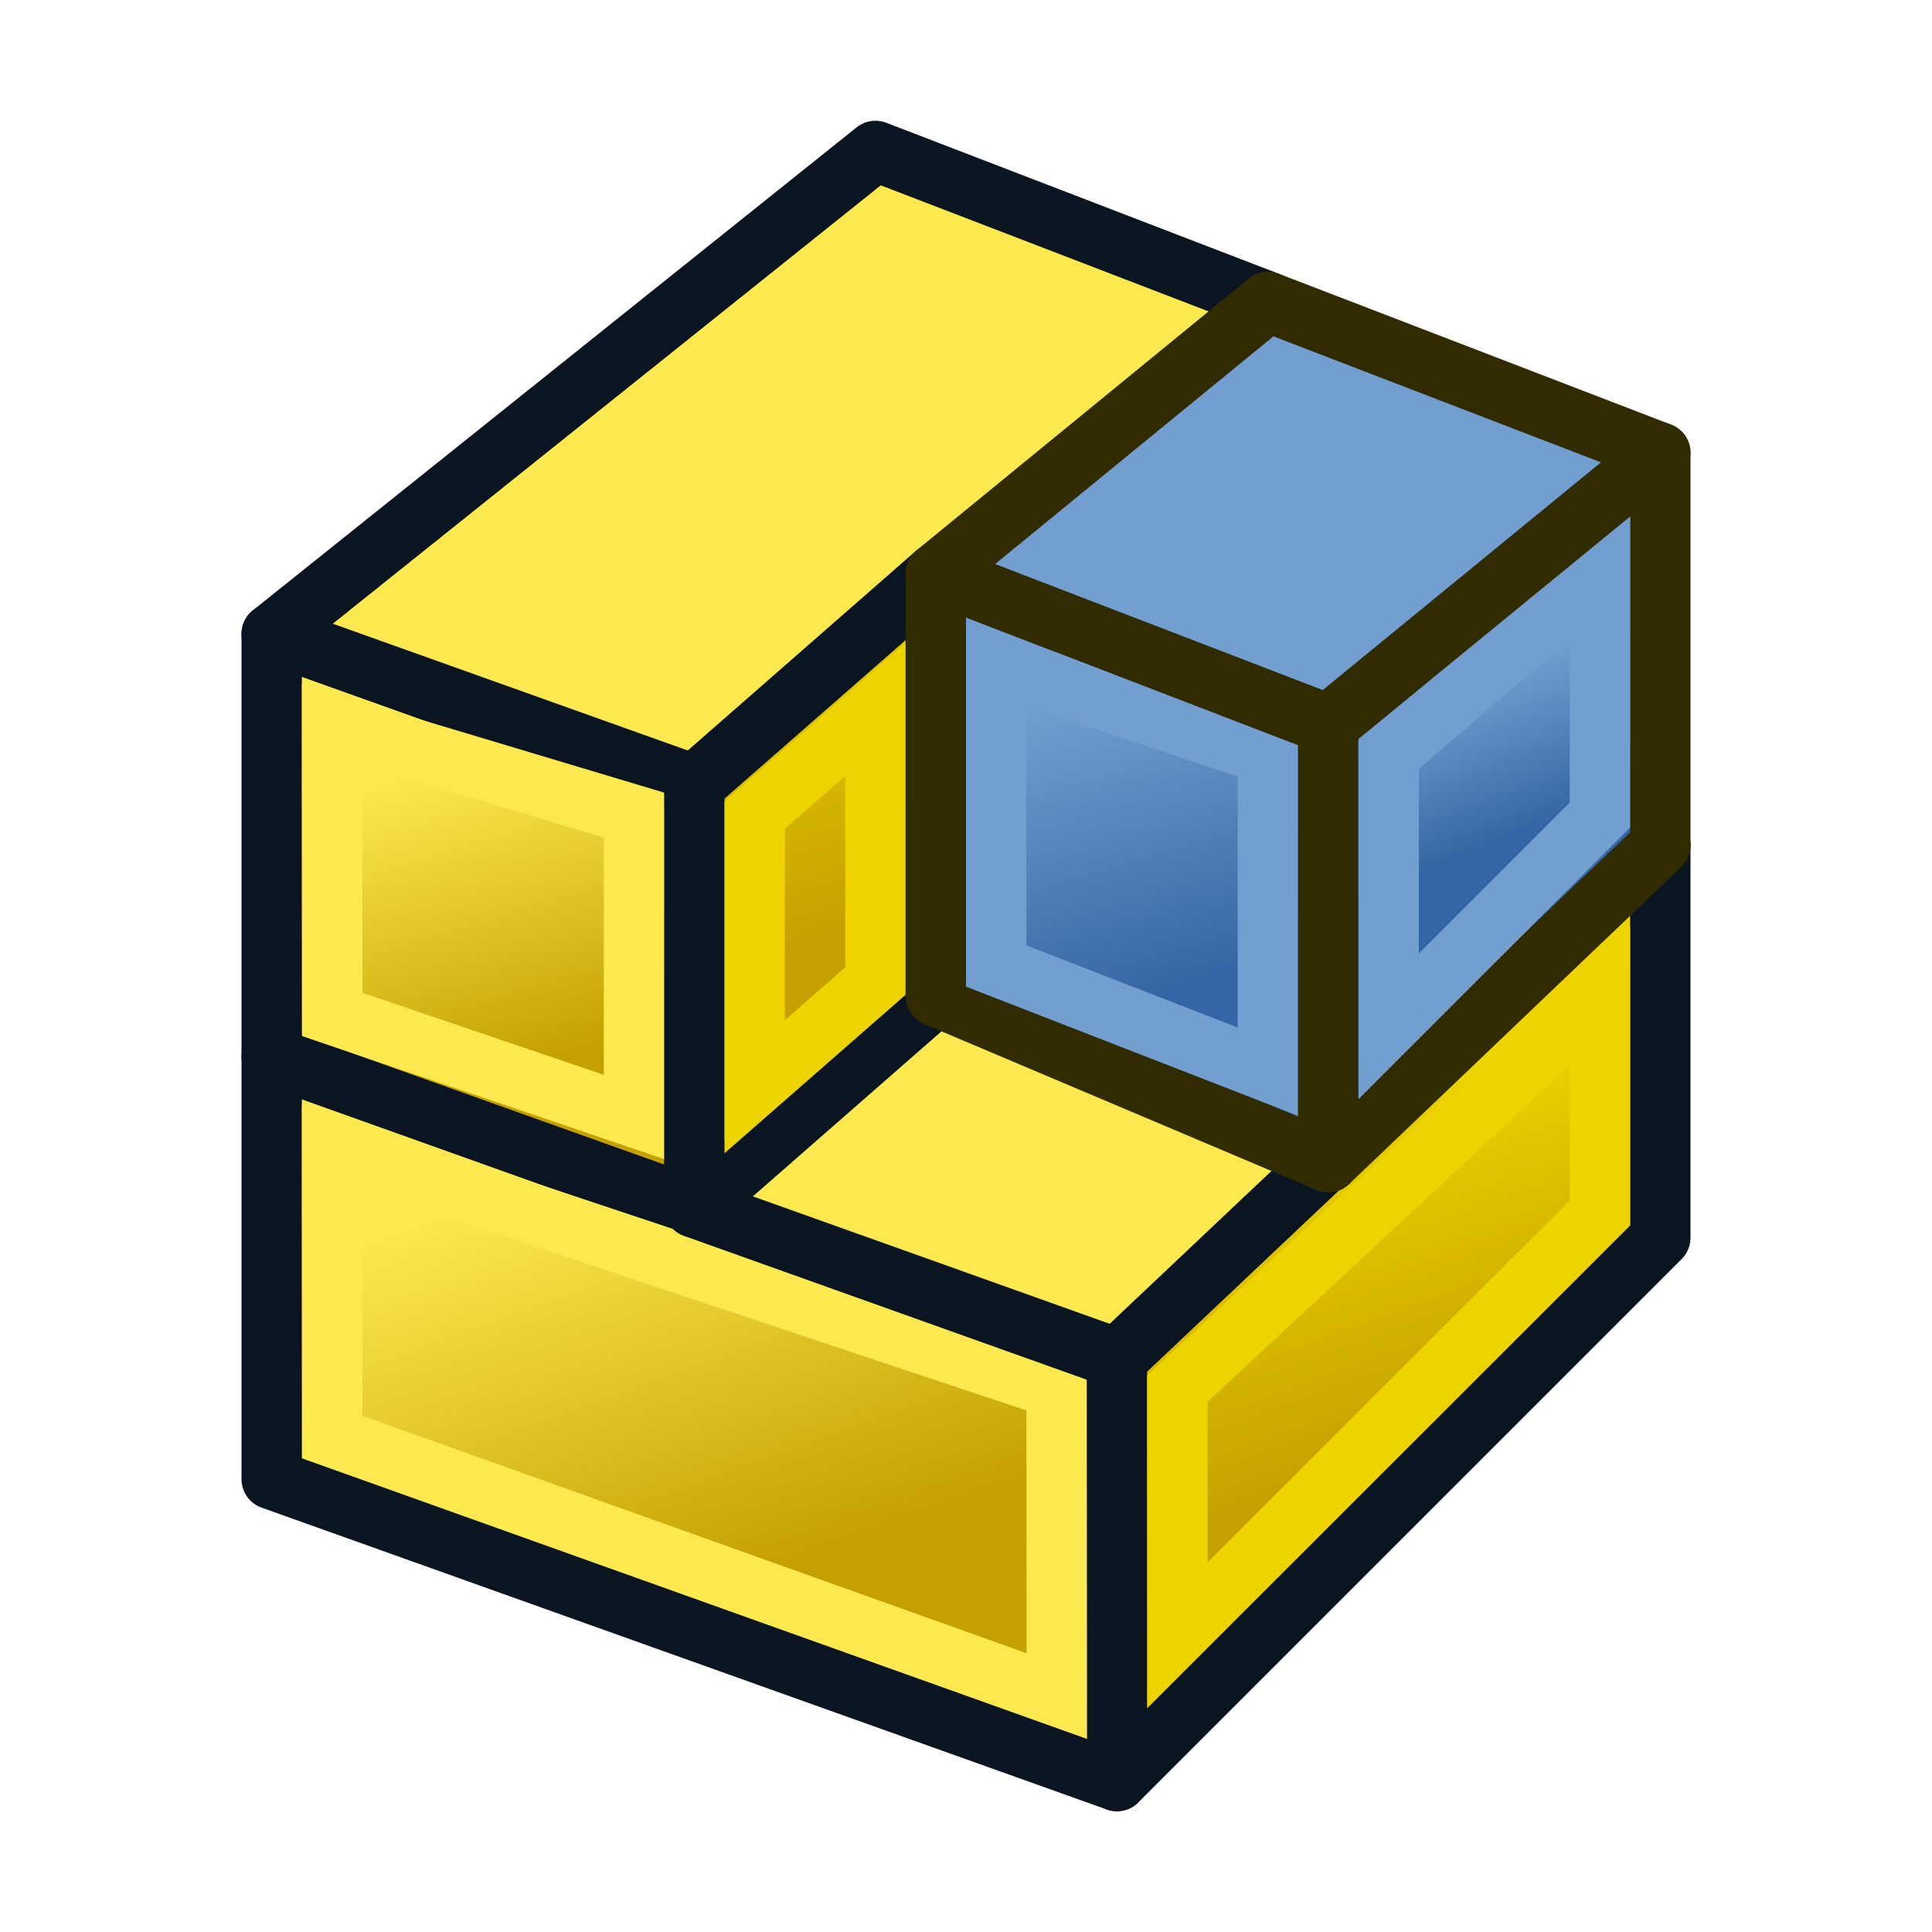
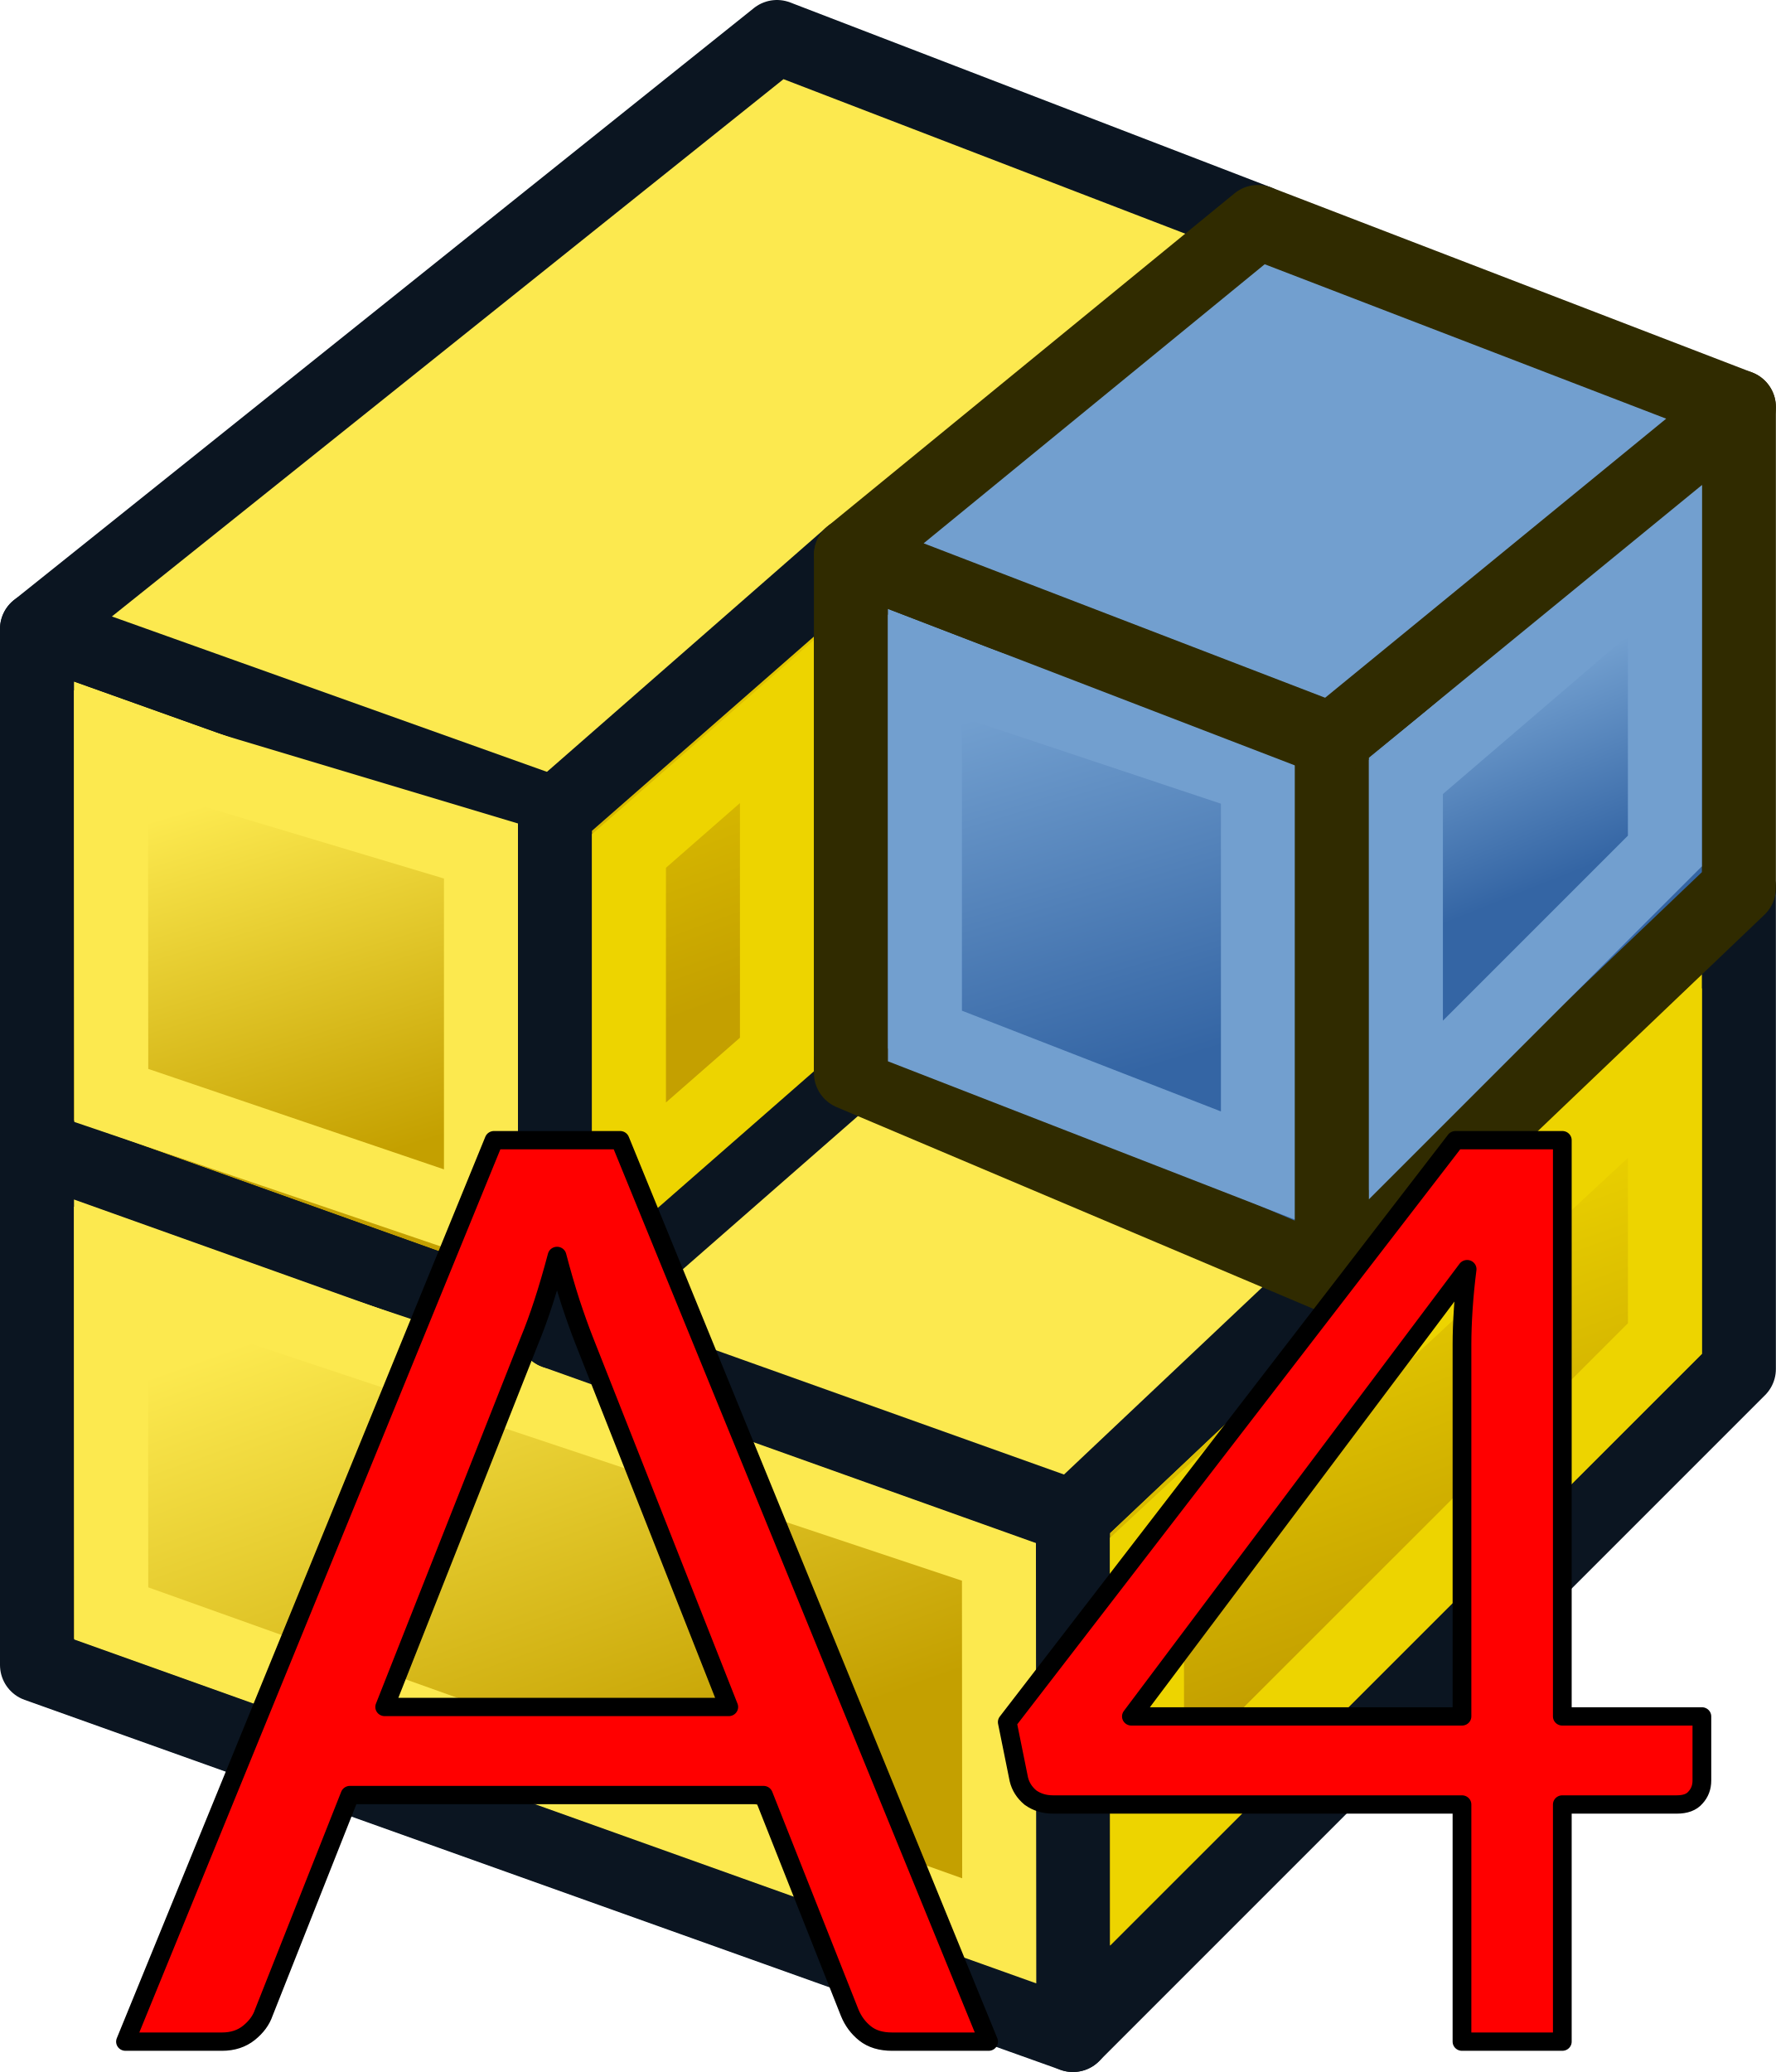
- <svg xmlns="http://www.w3.org/2000/svg" xmlns:xlink="http://www.w3.org/1999/xlink" width="64" height="64" id="svg3559" version="1.1" viewBox="0 0 64 64">
+ <svg xmlns="http://www.w3.org/2000/svg" xmlns:xlink="http://www.w3.org/1999/xlink" width="48" height="56" id="svg3559" version="1.1" viewBox="0 0 48 56">
  <defs id="defs3561">
+     <linearGradient id="swatch1">
+       <stop style="stop-color:#ff0000;stop-opacity:1;" offset="0" id="stop1" />
+     </linearGradient>
    <linearGradient id="linearGradient4383-1">
      <stop id="stop69725" offset="0" style="stop-color:#c4a000;stop-opacity:1" />
      <stop id="stop69727" offset="1" style="stop-color:#fce94f;stop-opacity:1" />
    </linearGradient>
    <linearGradient id="linearGradient4383">
      <stop style="stop-color:#3465a4;stop-opacity:1" offset="0" id="stop4385" />
      <stop style="stop-color:#729fcf;stop-opacity:1" offset="1" id="stop4387" />
    </linearGradient>
    <linearGradient xlink:href="#linearGradient4383-1" id="linearGradient4389" x1="20.244" y1="37.588" x2="17.244" y2="27.588" gradientUnits="userSpaceOnUse" gradientTransform="translate(-1.243533,-2.588112)" />
    <linearGradient xlink:href="#linearGradient73208" id="linearGradient4399" x1="48.714" y1="45.586" x2="44.714" y2="34.586" gradientUnits="userSpaceOnUse" gradientTransform="translate(1.285649,1.414214)" />
-     <linearGradient xlink:href="#linearGradient4383-3" id="linearGradient4389-0" x1="27.244" y1="54.588" x2="21.244" y2="30.588" gradientUnits="userSpaceOnUse" gradientTransform="translate(-1.243533,-2.588112)" />
-     <linearGradient id="linearGradient4383-3">
-       <stop style="stop-color:#3465a4;stop-opacity:1" offset="0" id="stop4385-1" />
-       <stop style="stop-color:#729fcf;stop-opacity:1" offset="1" id="stop4387-2" />
-     </linearGradient>
-     <linearGradient xlink:href="#linearGradient4393-9" id="linearGradient4399-7" x1="48.714" y1="45.586" x2="40.714" y2="24.586" gradientUnits="userSpaceOnUse" gradientTransform="translate(1.285649,1.414214)" />
-     <linearGradient id="linearGradient4393-9">
-       <stop style="stop-color:#204a87;stop-opacity:1" offset="0" id="stop4395-8" />
-       <stop style="stop-color:#3465a4;stop-opacity:1" offset="1" id="stop4397-1" />
-     </linearGradient>
    <linearGradient xlink:href="#linearGradient73208" id="linearGradient69042" gradientUnits="userSpaceOnUse" gradientTransform="translate(-12.71435,-17.58579)" x1="48.714" y1="45.586" x2="44.714" y2="34.586" />
    <linearGradient xlink:href="#linearGradient4383-1" id="linearGradient69056" gradientUnits="userSpaceOnUse" gradientTransform="translate(-1.243533,-2.588112)" x1="27.244" y1="54.588" x2="22.244" y2="40.588" />
    <linearGradient xlink:href="#linearGradient4383" id="linearGradient69709" gradientUnits="userSpaceOnUse" gradientTransform="translate(21.75647,-5.588112)" x1="20.244" y1="37.588" x2="17.244" y2="27.588" />
    <linearGradient xlink:href="#linearGradient4383" id="linearGradient69717" gradientUnits="userSpaceOnUse" gradientTransform="translate(1.285649,1.414214)" x1="50.714" y1="25.586" x2="48.714" y2="20.586" />
    <linearGradient id="linearGradient73208">
      <stop style="stop-color:#c4a000;stop-opacity:1" offset="0" id="stop73210" />
      <stop style="stop-color:#edd400;stop-opacity:1" offset="1" id="stop73212" />
    </linearGradient>
+     <linearGradient xlink:href="#swatch1" id="linearGradient4" gradientUnits="userSpaceOnUse" x1="15.192" y1="48.048" x2="35.8" y2="48.048" />
  </defs>
-   <g id="layer1" style="display:inline">
-     <path id="path69052" d="m 9,35 0,-14 14,5 0,14 z" style="fill:url(#linearGradient4389);fill-opacity:1.0;fill-rule:nonzero;stroke:#0b1521;stroke-width:2;stroke-linejoin:round;stroke-miterlimit:4;stroke-dasharray:none" />
-     <path style="fill:url(#linearGradient69056);fill-opacity:1.0;fill-rule:nonzero;stroke:#0b1521;stroke-width:2;stroke-linejoin:round;stroke-miterlimit:4;stroke-dasharray:none" d="M 9,49 9,35 37,45 37,59 Z" id="path4381" />
-     <path style="fill:url(#linearGradient4399);fill-opacity:1.0;fill-rule:nonzero;stroke:#0b1521;stroke-width:2;stroke-linejoin:round;stroke-miterlimit:4;stroke-dasharray:none" d="M 37,59 37,45 55,28 55,41 Z" id="path4391" />
+   <g id="layer1" style="display:inline" transform="translate(-8,-4.000014)">
+     <path id="path69052" d="M 9,35 V 21 l 14,5 v 14 z" style="fill:url(#linearGradient4389);fill-opacity:1;fill-rule:nonzero;stroke:#0b1521;stroke-width:2;stroke-linejoin:round;stroke-miterlimit:4;stroke-dasharray:none" />
+     <path style="fill:url(#linearGradient69056);fill-opacity:1;fill-rule:nonzero;stroke:#0b1521;stroke-width:2;stroke-linejoin:round;stroke-miterlimit:4;stroke-dasharray:none" d="M 9,49 V 35 l 28,10 v 14 z" id="path4381" />
+     <path style="fill:url(#linearGradient4399);fill-opacity:1;fill-rule:nonzero;stroke:#0b1521;stroke-width:2;stroke-linejoin:round;stroke-miterlimit:4;stroke-dasharray:none" d="M 37,59 V 45 L 55,28 v 13 z" id="path4391" />
    <path style="fill:#fce94f;fill-opacity:1;fill-rule:nonzero;stroke:#0b1521;stroke-width:2;stroke-linejoin:round;stroke-miterlimit:4;stroke-dasharray:none" d="M 9,21 29,5 42,10 23,26 Z" id="path4403" />
    <path style="fill:none;stroke:#fce94f;stroke-width:2;stroke-linejoin:miter;stroke-miterlimit:4;stroke-dasharray:none;stroke-opacity:1" d="M 11.008,47.606 11,38 l 24,8 0.008,10.185 z" id="path4381-7" />
    <path style="fill:none;stroke:#edd400;stroke-width:2;stroke-linejoin:miter;stroke-miterlimit:4;stroke-dasharray:none;stroke-opacity:1" d="M 39.005,54.168 39,46 53,33 l 0.002,7.177 z" id="path4391-0" />
    <path id="path69038" d="M 23,40 42,23 55,28 37,45 Z" style="fill:#fce94f;fill-opacity:1;fill-rule:nonzero;stroke:#0b1521;stroke-width:2;stroke-linejoin:round;stroke-miterlimit:4;stroke-dasharray:none" />
-     <path id="path69040" d="m 23,40 0,-14 8,-7 0,14 z" style="fill:url(#linearGradient69042);fill-opacity:1.0;fill-rule:nonzero;stroke:#0b1521;stroke-width:2;stroke-linejoin:round;stroke-miterlimit:4;stroke-dasharray:none" />
-     <path id="path69044" d="m 25,36 0,-9 4,-3.5 0,9 z" style="fill:none;stroke:#edd400;stroke-width:2;stroke-linejoin:miter;stroke-miterlimit:4;stroke-dasharray:none;stroke-opacity:1" />
-     <path id="path69048" d="M 11.008,33.606 11,24 l 10,3 0,10 z" style="fill:none;stroke:#fce94f;stroke-width:2;stroke-linejoin:miter;stroke-miterlimit:4;stroke-dasharray:none;stroke-opacity:1" />
-     <path style="fill:url(#linearGradient69709);fill-opacity:1.0;fill-rule:nonzero;stroke:#302b00;stroke-width:2;stroke-linejoin:round;stroke-miterlimit:4;stroke-dasharray:none" d="m 31,33 0,-14 13,5 0,14.5 z" id="path69705" />
-     <path style="fill:none;stroke:#729fcf;stroke-width:2;stroke-linejoin:miter;stroke-miterlimit:4;stroke-dasharray:none;stroke-opacity:1" d="m 33,32 0,-10 9,3 0,10.5 z" id="path69707" />
-     <path id="path69715" d="M 44,38.5 44,24 55,15 55,28 Z" style="fill:url(#linearGradient69717);fill-opacity:1.0;fill-rule:nonzero;stroke:#302b00;stroke-width:2;stroke-linejoin:round;stroke-miterlimit:4;stroke-dasharray:none" />
-     <path id="path69719" d="m 46,34 0,-9 7,-6 0,8 z" style="fill:none;stroke:#729fcf;stroke-width:2;stroke-linejoin:miter;stroke-miterlimit:4;stroke-dasharray:none;stroke-opacity:1" />
+     <path id="path69040" d="M 23,40 V 26 l 8,-7 v 14 z" style="fill:url(#linearGradient69042);fill-opacity:1;fill-rule:nonzero;stroke:#0b1521;stroke-width:2;stroke-linejoin:round;stroke-miterlimit:4;stroke-dasharray:none" />
+     <path id="path69044" d="m 25,36 v -9 l 4,-3.5 v 9 z" style="fill:none;stroke:#edd400;stroke-width:2;stroke-linejoin:miter;stroke-miterlimit:4;stroke-dasharray:none;stroke-opacity:1" />
+     <path id="path69048" d="M 11.008,33.606 11,24 21,27 v 10 z" style="fill:none;stroke:#fce94f;stroke-width:2;stroke-linejoin:miter;stroke-miterlimit:4;stroke-dasharray:none;stroke-opacity:1" />
+     <path style="fill:url(#linearGradient69709);fill-opacity:1;fill-rule:nonzero;stroke:#302b00;stroke-width:2;stroke-linejoin:round;stroke-miterlimit:4;stroke-dasharray:none" d="M 31,33 V 19 l 13,5 v 14.5 z" id="path69705" />
+     <path style="fill:none;stroke:#729fcf;stroke-width:2;stroke-linejoin:miter;stroke-miterlimit:4;stroke-dasharray:none;stroke-opacity:1" d="M 33,32 V 22 l 9,3 v 10.5 z" id="path69707" />
+     <path id="path69715" d="M 44,38.5 V 24 l 11,-9 v 13 z" style="fill:url(#linearGradient69717);fill-opacity:1;fill-rule:nonzero;stroke:#302b00;stroke-width:2;stroke-linejoin:round;stroke-miterlimit:4;stroke-dasharray:none" />
+     <path id="path69719" d="m 46,34 v -9 l 7,-6 v 8 z" style="fill:none;stroke:#729fcf;stroke-width:2;stroke-linejoin:miter;stroke-miterlimit:4;stroke-dasharray:none;stroke-opacity:1" />
    <path id="path69721" d="m 31,19 11,-9 13,5 -11,9 z" style="fill:#729fcf;fill-opacity:1;fill-rule:nonzero;stroke:#302b00;stroke-width:2;stroke-linejoin:round;stroke-miterlimit:4;stroke-dasharray:none" />
+     <path style="font-size:16px;font-family:Lato;-inkscape-font-specification:'Lato, Normal';text-align:center;text-anchor:middle;white-space:pre;fill:url(#linearGradient4);stroke:#000000;stroke-width:0.233;stroke-linecap:round;stroke-linejoin:round" d="m 23.196,49.524 -1.8,-4.664 q -0.08,-0.208 -0.168,-0.48 -0.088,-0.28 -0.168,-0.592 -0.168,0.648 -0.344,1.08 l -1.8,4.656 z m 3.232,4.256 h -1.2 q -0.208,0 -0.336,-0.104 -0.128,-0.104 -0.192,-0.264 l -1.072,-2.768 h -5.144 l -1.072,2.768 q -0.048,0.144 -0.184,0.256 -0.136,0.112 -0.336,0.112 h -1.2 l 4.584,-11.464 h 1.568 z m 5.888,-4.136 v -4.728 q 0,-0.208 0.016,-0.456 0.016,-0.248 0.048,-0.504 l -4.176,5.688 z m 2.984,0 v 0.816 q 0,0.128 -0.08,0.216 -0.072,0.088 -0.232,0.088 h -1.424 v 3.016 h -1.248 v -3.016 h -5.088 q -0.16,0 -0.28,-0.088 -0.112,-0.096 -0.144,-0.232 l -0.144,-0.728 5.576,-7.4 h 1.328 v 7.328 z" id="A4" transform="matrix(2.172989,0,0,2.125263,-22.70674,-55.11707)" aria-label="A4" />
  </g>
-   <g id="layer2" style="display:none;opacity:0.588">
-     <path id="path68967" d="M 9,35 9,49" style="fill:#ef2929;fill-rule:evenodd;stroke:#ef2929;stroke-width:1px;stroke-linecap:butt;stroke-linejoin:miter;stroke-opacity:1" />
+   <g id="layer2" style="display:none;opacity:0.588" transform="translate(-8,-4.000014)">
+     <path id="path68967" d="M 9,35 V 49" style="fill:#ef2929;fill-rule:evenodd;stroke:#ef2929;stroke-width:1px;stroke-linecap:butt;stroke-linejoin:miter;stroke-opacity:1" />
    <path id="path68971" d="M 9,35 37,45" style="fill:#ef2929;fill-rule:evenodd;stroke:#ef2929;stroke-width:1px;stroke-linecap:butt;stroke-linejoin:miter;stroke-opacity:1" />
-     <path style="fill:#ef2929;fill-rule:evenodd;stroke:#ef2929;stroke-width:1px;stroke-linecap:butt;stroke-linejoin:miter;stroke-opacity:1" d="m 55,28 0,13" id="path68973" />
+     <path style="fill:#ef2929;fill-rule:evenodd;stroke:#ef2929;stroke-width:1px;stroke-linecap:butt;stroke-linejoin:miter;stroke-opacity:1" d="M 55,28 V 41" id="path68973" />
    <path style="fill:#ef2929;fill-rule:evenodd;stroke:#ef2929;stroke-width:1px;stroke-linecap:butt;stroke-linejoin:miter;stroke-opacity:1" d="M 37,45 55,28" id="path68977" />
-     <path id="path68983" d="M 23,40 23,26" style="fill:#ef2929;fill-rule:evenodd;stroke:#ef2929;stroke-width:1px;stroke-linecap:butt;stroke-linejoin:miter;stroke-opacity:1" />
+     <path id="path68983" d="M 23,40 V 26" style="fill:#ef2929;fill-rule:evenodd;stroke:#ef2929;stroke-width:1px;stroke-linecap:butt;stroke-linejoin:miter;stroke-opacity:1" />
    <path id="path68985" d="m 29,5 13,5" style="fill:#ef2929;fill-rule:evenodd;stroke:#ef2929;stroke-width:1px;stroke-linecap:butt;stroke-linejoin:miter;stroke-opacity:1" />
    <path style="fill:#ef2929;fill-rule:evenodd;stroke:#ef2929;stroke-width:1px;stroke-linecap:butt;stroke-linejoin:miter;stroke-opacity:1" d="M 23,26 42,10" id="path68989" />
    <path style="fill:#ef2929;fill-rule:evenodd;stroke:#ef2929;stroke-width:1px;stroke-linecap:butt;stroke-linejoin:miter;stroke-opacity:1" d="M 19,13 29,5" id="path68993" />
    <path style="fill:#ef2929;fill-rule:evenodd;stroke:#ef2929;stroke-width:1px;stroke-linecap:butt;stroke-linejoin:miter;stroke-opacity:1" d="m 55,15 -9,8" id="path68997" />
-     <path id="path69030" d="M 42,23 42,10" style="fill:#ef2929;fill-rule:evenodd;stroke:#ef2929;stroke-width:1px;stroke-linecap:butt;stroke-linejoin:miter;stroke-opacity:1" />
+     <path id="path69030" d="M 42,23 V 10" style="fill:#ef2929;fill-rule:evenodd;stroke:#ef2929;stroke-width:1px;stroke-linecap:butt;stroke-linejoin:miter;stroke-opacity:1" />
    <path style="fill:#ef2929;fill-rule:evenodd;stroke:#ef2929;stroke-width:1px;stroke-linecap:butt;stroke-linejoin:miter;stroke-opacity:1" d="m 42,23 14,5" id="path69034" />
    <path id="path69036" d="M 23,40 42,23" style="fill:#ef2929;fill-rule:evenodd;stroke:#ef2929;stroke-width:1px;stroke-linecap:butt;stroke-linejoin:miter;stroke-opacity:1" />
-     <path id="path69711" d="m 23,10 19,0" style="fill:#ef2929;fill-rule:evenodd;stroke:#ef2929;stroke-width:1px;stroke-linecap:butt;stroke-linejoin:miter;stroke-opacity:1" />
-     <path style="fill:#ef2929;fill-rule:evenodd;stroke:#ef2929;stroke-width:1px;stroke-linecap:butt;stroke-linejoin:miter;stroke-opacity:1" d="m 34,17 0,13" id="path69713" />
+     <path id="path69711" d="M 23,10 H 42" style="fill:#ef2929;fill-rule:evenodd;stroke:#ef2929;stroke-width:1px;stroke-linecap:butt;stroke-linejoin:miter;stroke-opacity:1" />
+     <path style="fill:#ef2929;fill-rule:evenodd;stroke:#ef2929;stroke-width:1px;stroke-linecap:butt;stroke-linejoin:miter;stroke-opacity:1" d="M 34,17 V 30" id="path69713" />
  </g>
</svg>
